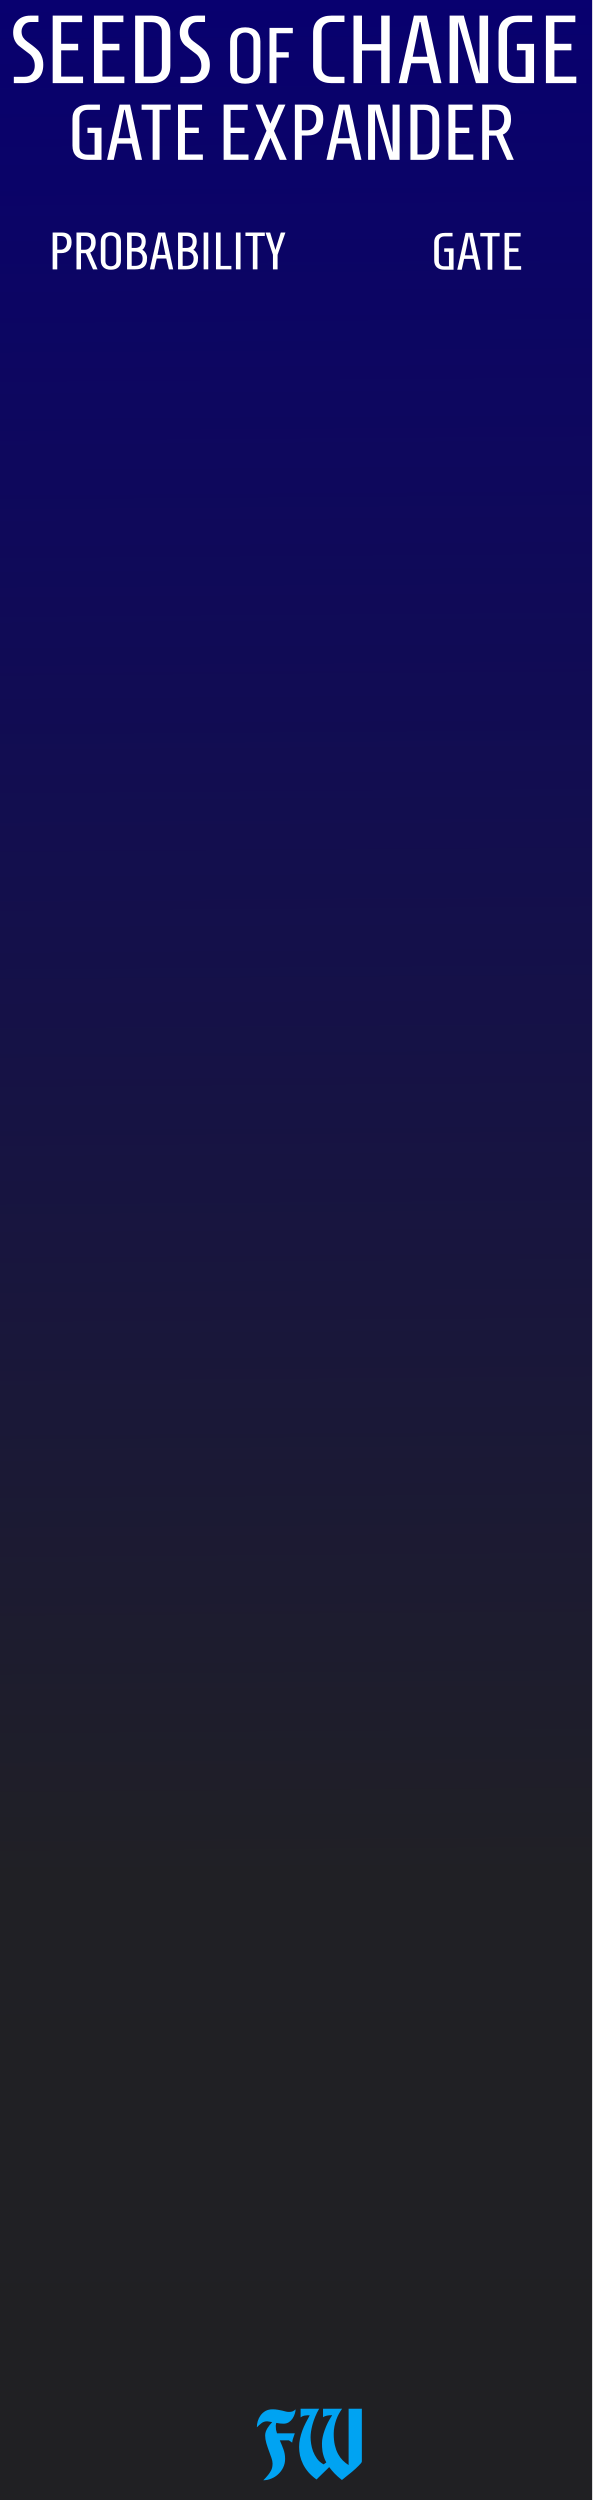
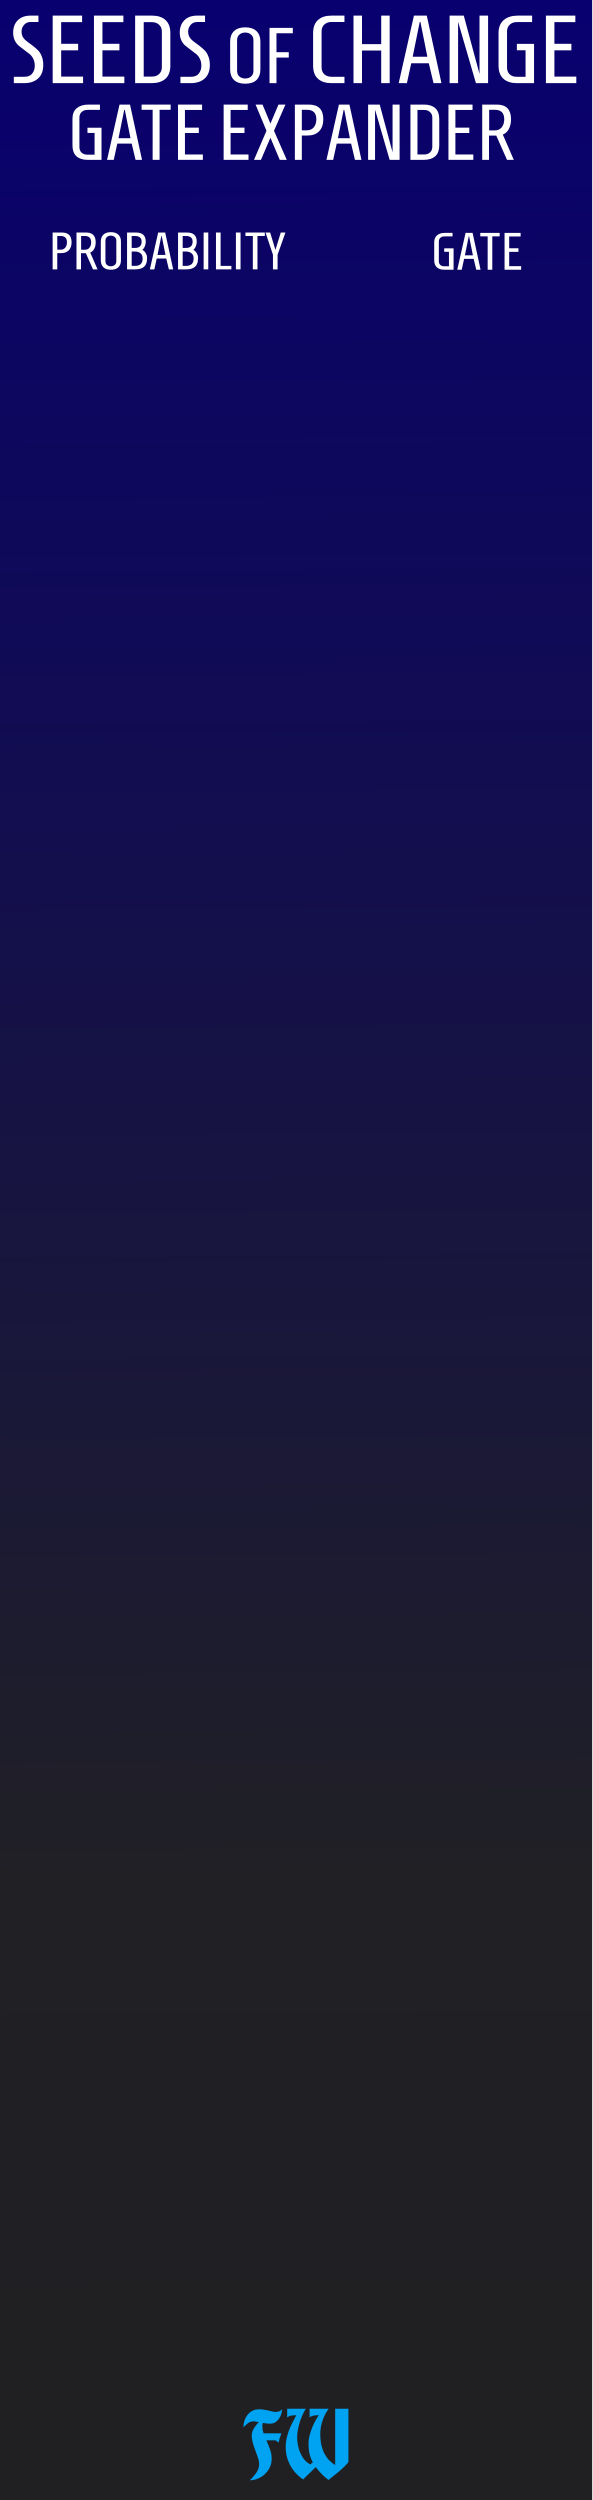
<svg xmlns="http://www.w3.org/2000/svg" xmlns:xlink="http://www.w3.org/1999/xlink" version="1.1" id="svg4541" x="0px" y="0px" viewBox="283.5 206 90 380" enable-background="new 283.5 206 90 380" xml:space="preserve" width="90" height="380">
  <defs id="defs1111">
    <linearGradient xlink:href="#linearGradient4047" id="linearGradient4049" x1="35.418" y1="158.333" x2="35.22" y2="50.462" gradientUnits="userSpaceOnUse" gradientTransform="matrix(0.9433856,0,0,3.785007,250.2743,14.99973)" />
    <linearGradient id="linearGradient4047">
      <stop style="stop-color:#202022;stop-opacity:1;" offset="0" id="stop3387" />
      <stop style="stop-color:#202025;stop-opacity:1;" offset=".3" id="stop3388" />
      <stop style="stop-color:#08006f;stop-opacity:1;" offset="1" id="stop3389" />
    </linearGradient>
  </defs>
  <path id="path33493" d="m 283.5,206 h 90 v 380 h -90 z m 0,0" style="fill:url(#linearGradient4049);fill-opacity:1;fill-rule:nonzero;stroke:none;stroke-width:0.81" />
  <g id="g3774" display="none" style="display:none">
    <path id="path3762" display="inline" d="m 306.6,109.8 -78.2,52.1" style="display:inline;fill:none;stroke:#000000;stroke-width:0.265" />
    <path id="path3764" display="inline" d="m 306.6,109.8 -26.1,52.1" style="display:inline;fill:none;stroke:#000000;stroke-width:0.265" />
    <path id="path3766" display="inline" d="m 306.6,109.8 26.1,52.1" style="display:inline;fill:none;stroke:#000000;stroke-width:0.265" />
    <path id="path3768" display="inline" d="m 306.6,109.8 78.2,52.1" style="display:inline;fill:none;stroke:#000000;stroke-width:0.265" />
  </g>
  <g id="g3755" display="none" style="display:none">
    <path id="path3749" display="inline" d="m 332.7,137.3 v -27.5 h 52.5 v 27.5" style="display:inline;fill:none;stroke:#000000;stroke-width:0.265" />
    <path id="path3740" display="inline" d="M 228.5,137.3 V 109.8 H 281 v 27.5" style="display:inline;fill:none;stroke:#000000;stroke-width:0.265" />
  </g>
  <g id="layer1" display="none" style="display:none">
    <g id="g3088" transform="matrix(0.2719137,0,0,-0.2719137,-65.705,518.544)" display="inline" style="display:inline">
      <path id="path4639" d="m 1369.3,1412.6 c -49.8,0 -90.5,40.6 -90.5,90.5 0,49.9 40.6,90.5 90.5,90.5 49.8,0 90.5,-40.6 90.5,-90.5 0,-49.9 -40.5,-90.5 -90.5,-90.5" style="fill:#e7e7e7;stroke:#909290;stroke-width:0.973" />
      <path id="path4647" d="m 1369.3,1438 c -35.8,0 -65.2,29.2 -65.2,65.2 0,35.8 29.2,65.2 65.2,65.2 35.8,0 65.2,-29.2 65.2,-65.2 0,-36 -29.2,-65.2 -65.2,-65.2" style="fill:#e7e7e7;stroke:#909290;stroke-width:0.973" />
      <path id="path4655" d="m 1409.5,1503.1 c 0,-22.1 -17.9,-40.2 -40.2,-40.2 -22.1,0 -40.2,17.9 -40.2,40.2 0,22.3 17.9,40.2 40.2,40.2 22.3,0 40.2,-17.9 40.2,-40.2" style="stroke:#909290;stroke-width:0.973" />
    </g>
    <g id="g3778" transform="matrix(0.2719137,0,0,-0.2719137,-75.62687,525.1586)" display="inline" style="display:inline">
      <path id="path3772" d="m 1118.4,1245.3 c -49.8,0 -90.5,40.6 -90.5,90.5 0,49.8 40.6,90.5 90.5,90.5 49.8,0 90.5,-40.6 90.5,-90.5 -0.1,-49.8 -40.5,-90.5 -90.5,-90.5" style="fill:#e7e7e7;stroke:#909290;stroke-width:0.973" />
      <path id="path3774" d="m 1118.4,1270.6 c -35.8,0 -65.2,29.2 -65.2,65.2 0,35.8 29.2,65.2 65.2,65.2 35.8,0 65.2,-29.2 65.2,-65.2 0,-35.9 -29.2,-65.2 -65.2,-65.2" style="fill:#e7e7e7;stroke:#909290;stroke-width:0.973" />
      <path id="path3776" d="m 1158.6,1335.8 c 0,-22.1 -17.9,-40.2 -40.2,-40.2 -22.1,0 -40.2,17.9 -40.2,40.2 0,22.3 17.9,40.2 40.2,40.2 22.3,0 40.2,-17.9 40.2,-40.2" style="stroke:#909290;stroke-width:0.973" />
    </g>
    <g id="g3786" transform="matrix(0.2719137,0,0,-0.2719137,-69.01229,525.1586)" display="inline" style="display:inline">
      <path id="path3780" d="m 1285.6,1245.3 c -49.8,0 -90.5,40.6 -90.5,90.5 0,49.8 40.6,90.5 90.5,90.5 49.8,0 90.5,-40.6 90.5,-90.5 0,-49.8 -40.5,-90.5 -90.5,-90.5" style="fill:#e7e7e7;stroke:#909290;stroke-width:0.973" />
      <path id="path3782" d="m 1285.6,1270.6 c -35.8,0 -65.2,29.2 -65.2,65.2 0,35.8 29.2,65.2 65.2,65.2 35.8,0 65.2,-29.2 65.2,-65.2 0.1,-35.9 -29.1,-65.2 -65.2,-65.2" style="fill:#e7e7e7;stroke:#909290;stroke-width:0.973" />
      <path id="path3784" d="m 1325.8,1335.8 c 0,-22.1 -17.9,-40.2 -40.2,-40.2 -22.1,0 -40.2,17.9 -40.2,40.2 0,22.3 17.9,40.2 40.2,40.2 22.3,0 40.2,-17.9 40.2,-40.2" style="stroke:#909290;stroke-width:0.973" />
    </g>
    <g id="g3794" transform="matrix(0.2719137,0,0,-0.2719137,-62.39771,525.1586)" display="inline" style="display:inline">
      <path id="path3788" d="m 1453.1,1245.3 c -49.8,0 -90.5,40.6 -90.5,90.5 0,49.8 40.6,90.5 90.5,90.5 49.8,0 90.5,-40.6 90.5,-90.5 0,-49.8 -40.7,-90.5 -90.5,-90.5" style="fill:#e7e7e7;stroke:#909290;stroke-width:0.973" />
      <path id="path3790" d="m 1453.1,1270.6 c -35.8,0 -65.2,29.2 -65.2,65.2 0,35.8 29.2,65.2 65.2,65.2 35.8,0 65.2,-29.2 65.2,-65.2 -0.2,-35.9 -29.4,-65.2 -65.2,-65.2" style="fill:#e7e7e7;stroke:#909290;stroke-width:0.973" />
      <path id="path3792" d="m 1493.1,1335.8 c 0,-22.1 -17.9,-40.2 -40.2,-40.2 -22.1,0 -40.2,17.9 -40.2,40.2 0,22.3 17.9,40.2 40.2,40.2 22.3,0 40.2,-17.9 40.2,-40.2" style="stroke:#909290;stroke-width:0.973" />
    </g>
    <g id="g3802" transform="matrix(0.2719137,0,0,-0.2719137,-55.78312,525.1586)" display="inline" style="display:inline">
      <path id="path3796" d="m 1620.4,1245.3 c -49.8,0 -90.5,40.6 -90.5,90.5 0,49.8 40.6,90.5 90.5,90.5 49.8,0 90.5,-40.6 90.5,-90.5 -0.1,-49.8 -40.7,-90.5 -90.5,-90.5" style="fill:#e7e7e7;stroke:#909290;stroke-width:0.973" />
      <path id="path3798" d="m 1620.4,1270.6 c -35.8,0 -65.2,29.2 -65.2,65.2 0,35.8 29.2,65.2 65.2,65.2 35.8,0 65.2,-29.2 65.2,-65.2 -0.2,-35.9 -29.4,-65.2 -65.2,-65.2" style="fill:#e7e7e7;stroke:#909290;stroke-width:0.973" />
      <path id="path3800" d="m 1660.6,1335.8 c 0,-22.1 -17.9,-40.2 -40.2,-40.2 -22.1,0 -40.2,17.9 -40.2,40.2 0,22.3 17.9,40.2 40.2,40.2 22.1,0 40.2,-17.9 40.2,-40.2" style="stroke:#909290;stroke-width:0.973" />
    </g>
  </g>
  <g aria-label="SEEDS OF CHANGE" style="font-style:normal;font-variant:normal;font-weight:bold;font-stretch:normal;font-size:13.333px;line-height:1.25;font-family:Homenaje;-inkscape-font-specification:'Homenaje Bold';text-align:start;letter-spacing:0px;word-spacing:0px;text-anchor:start;fill:#ffffff;fill-opacity:1;stroke:none;stroke-width:1" id="text3885">
-     <path d="m 287.201,217.671 q 0.836,0 1.203,-0.499 0.381,-0.499 0.381,-1.159 0,-0.66 -0.249,-1.115 -0.235,-0.469 -0.601,-0.733 -0.367,-0.279 -0.792,-0.601 -0.425,-0.323 -0.792,-0.616 -0.367,-0.308 -0.616,-0.821 -0.235,-0.513 -0.235,-1.173 0,-1.173 0.704,-1.877 0.704,-0.704 1.951,-0.704 h 1.188 v 0.968 h -1.129 q -0.704,0 -1.071,0.455 -0.367,0.455 -0.367,0.983 0,0.528 0.235,0.909 0.249,0.381 0.616,0.631 0.367,0.249 0.792,0.587 0.44,0.337 0.807,0.689 0.367,0.337 0.601,0.924 0.249,0.587 0.249,1.335 0,1.379 -0.792,2.083 -0.777,0.704 -2.141,0.704 h -1.54 v -0.968 z" style="font-style:normal;font-variant:normal;font-weight:bold;font-stretch:normal;font-size:14.667px;font-family:Homenaje;-inkscape-font-specification:'Homenaje Bold';text-align:start;text-anchor:start;stroke-width:1" id="path3535" />
-     <path d="M 291.508,218.639 V 208.372 h 4.473 v 0.997 h -3.183 v 3.285 h 2.581 v 0.997 h -2.581 v 3.989 h 3.329 v 0.997 z" style="font-style:normal;font-variant:normal;font-weight:bold;font-stretch:normal;font-size:14.667px;font-family:Homenaje;-inkscape-font-specification:'Homenaje Bold';text-align:start;text-anchor:start;stroke-width:1" id="path3537" />
-     <path d="M 297.781,218.639 V 208.372 h 4.473 v 0.997 h -3.183 v 3.285 h 2.581 v 0.997 h -2.581 v 3.989 h 3.329 v 0.997 z" style="font-style:normal;font-variant:normal;font-weight:bold;font-stretch:normal;font-size:14.667px;font-family:Homenaje;-inkscape-font-specification:'Homenaje Bold';text-align:start;text-anchor:start;stroke-width:1" id="path3539" />
-     <path d="m 305.345,217.641 h 1.247 q 0.675,0 1.085,-0.381 0.425,-0.396 0.425,-1.041 v -5.427 q 0,-0.645 -0.425,-1.027 -0.411,-0.396 -1.085,-0.396 h -1.247 z m -1.305,0.997 V 208.372 h 2.552 q 1.335,0 2.068,0.675 0.733,0.675 0.733,1.98 v 4.957 q 0,1.305 -0.733,1.98 -0.733,0.66 -2.068,0.675 z" style="font-style:normal;font-variant:normal;font-weight:bold;font-stretch:normal;font-size:14.667px;font-family:Homenaje;-inkscape-font-specification:'Homenaje Bold';text-align:start;text-anchor:start;stroke-width:1" id="path3541" />
-     <path d="m 312.524,217.671 q 0.836,0 1.203,-0.499 0.381,-0.499 0.381,-1.159 0,-0.66 -0.249,-1.115 -0.235,-0.469 -0.601,-0.733 -0.367,-0.279 -0.792,-0.601 -0.425,-0.323 -0.792,-0.616 -0.367,-0.308 -0.616,-0.821 -0.235,-0.513 -0.235,-1.173 0,-1.173 0.704,-1.877 0.704,-0.704 1.951,-0.704 h 1.188 v 0.968 h -1.129 q -0.704,0 -1.071,0.455 -0.367,0.455 -0.367,0.983 0,0.528 0.235,0.909 0.249,0.381 0.616,0.631 0.367,0.249 0.792,0.587 0.44,0.337 0.807,0.689 0.367,0.337 0.601,0.924 0.249,0.587 0.249,1.335 0,1.379 -0.792,2.083 -0.777,0.704 -2.141,0.704 h -1.54 v -0.968 z" style="font-style:normal;font-variant:normal;font-weight:bold;font-stretch:normal;font-size:14.667px;font-family:Homenaje;-inkscape-font-specification:'Homenaje Bold';text-align:start;text-anchor:start;stroke-width:1" id="path3543" />
-     <path d="m 323.078,216.563 q 0,1.02 -0.588,1.596 -0.588,0.564 -1.716,0.564 -1.116,0 -1.704,-0.564 -0.588,-0.576 -0.588,-1.596 v -4.248 q 0,-1.02 0.588,-1.584 0.588,-0.576 1.704,-0.576 1.128,0 1.716,0.576 0.588,0.564 0.588,1.584 z m -3.54,0.204 q 0,0.552 0.348,0.864 0.36,0.3 0.888,0.3 0.528,0 0.888,-0.3 0.36,-0.312 0.36,-0.864 v -4.656 q 0,-0.552 -0.36,-0.852 -0.36,-0.312 -0.888,-0.312 -0.528,0 -0.888,0.312 -0.348,0.3 -0.348,0.852 z" style="font-size:12px" id="path3545" />
-     <path d="m 324.467,218.639 v -8.4 h 3.54 v 0.816 h -2.484 v 2.88 h 1.872 v 0.816 h -1.872 v 3.888 z" style="font-size:12px" id="path3547" />
-     <path d="m 335.858,217.671 v 0.968 h -1.965 q -1.335,0 -2.068,-0.675 -0.733,-0.675 -0.733,-1.98 v -4.957 q 0,-1.305 0.733,-1.98 0.733,-0.675 2.068,-0.675 h 1.965 v 0.968 h -1.965 q -0.675,0 -1.1,0.396 -0.411,0.381 -0.411,1.027 v 5.485 q 0,0.645 0.411,1.041 0.425,0.381 1.1,0.381 z" style="font-style:normal;font-variant:normal;font-weight:bold;font-stretch:normal;font-size:14.667px;font-family:Homenaje;-inkscape-font-specification:'Homenaje Bold';text-align:start;text-anchor:start;stroke-width:1" id="path3549" />
-     <path d="m 341.441,213.681 h -2.919 v 4.957 H 337.232 V 208.372 h 1.291 v 4.341 h 2.919 V 208.372 h 1.291 v 10.267 h -1.291 z" style="font-style:normal;font-variant:normal;font-weight:bold;font-stretch:normal;font-size:14.667px;font-family:Homenaje;-inkscape-font-specification:'Homenaje Bold';text-align:start;text-anchor:start;stroke-width:1" id="path3551" />
-     <path d="m 346.42,208.372 h 1.951 l 2.229,10.267 h -1.203 l -0.719,-3.021 h -2.669 l -0.66,3.021 h -1.247 z m 2.039,6.248 -1.056,-5.28 h -0.103 l -1.071,5.28 z" style="font-style:normal;font-variant:normal;font-weight:bold;font-stretch:normal;font-size:14.667px;font-family:Homenaje;-inkscape-font-specification:'Homenaje Bold';text-align:start;text-anchor:start;stroke-width:1" id="path3553" />
-     <path d="m 357.69,218.639 h -1.848 l -2.713,-9.328 v 9.328 h -1.291 V 208.372 h 2.156 l 2.391,8.873 V 208.372 h 1.305 z" style="font-style:normal;font-variant:normal;font-weight:bold;font-stretch:normal;font-size:14.667px;font-family:Homenaje;-inkscape-font-specification:'Homenaje Bold';text-align:start;text-anchor:start;stroke-width:1" id="path3555" />
-     <path d="m 364.676,218.639 h -2.596 q -1.335,0 -2.068,-0.675 -0.733,-0.675 -0.733,-1.98 v -4.972 q 0,-1.291 0.792,-1.965 0.792,-0.675 2.156,-0.675 h 2.156 v 0.983 h -2.303 q -0.675,0 -1.1,0.396 -0.411,0.381 -0.411,1.027 v 5.471 q 0,0.66 0.396,1.041 0.396,0.381 1.056,0.381 h 1.364 v -4.033 h -1.32 v -0.968 h 2.611 z" style="font-style:normal;font-variant:normal;font-weight:bold;font-stretch:normal;font-size:14.667px;font-family:Homenaje;-inkscape-font-specification:'Homenaje Bold';text-align:start;text-anchor:start;stroke-width:1" id="path3557" />
-     <path d="M 366.479,218.639 V 208.372 h 4.473 v 0.997 h -3.183 v 3.285 h 2.581 v 0.997 h -2.581 v 3.989 h 3.329 v 0.997 z" style="font-style:normal;font-variant:normal;font-weight:bold;font-stretch:normal;font-size:14.667px;font-family:Homenaje;-inkscape-font-specification:'Homenaje Bold';text-align:start;text-anchor:start;stroke-width:1" id="path3559" />
+     <path d="m 287.201,217.671 q 0.836,0 1.203,-0.499 0.381,-0.499 0.381,-1.159 0,-0.66 -0.249,-1.115 -0.235,-0.469 -0.601,-0.733 -0.367,-0.279 -0.792,-0.601 -0.425,-0.323 -0.792,-0.616 -0.367,-0.308 -0.616,-0.821 -0.235,-0.513 -0.235,-1.173 0,-1.173 0.704,-1.877 0.704,-0.704 1.951,-0.704 h 1.188 v 0.968 h -1.129 q -0.704,0 -1.071,0.455 -0.367,0.455 -0.367,0.983 0,0.528 0.235,0.909 0.249,0.381 0.616,0.631 0.367,0.249 0.792,0.587 0.44,0.337 0.807,0.689 0.367,0.337 0.601,0.924 0.249,0.587 0.249,1.335 0,1.379 -0.792,2.083 -0.777,0.704 -2.141,0.704 h -1.54 v -0.968 z" style="font-style:normal;font-variant:normal;font-weight:bold;font-stretch:normal;font-size:14.667px;font-family:Homenaje;-inkscape-font-specification:'Homenaje Bold';text-align:start;text-anchor:start;stroke-width:1" id="path39903" />
+     <path d="M 291.508,218.639 V 208.372 h 4.473 v 0.997 h -3.183 v 3.285 h 2.581 v 0.997 h -2.581 v 3.989 h 3.329 v 0.997 z" style="font-style:normal;font-variant:normal;font-weight:bold;font-stretch:normal;font-size:14.667px;font-family:Homenaje;-inkscape-font-specification:'Homenaje Bold';text-align:start;text-anchor:start;stroke-width:1" id="path39905" />
+     <path d="M 297.781,218.639 V 208.372 h 4.473 v 0.997 h -3.183 v 3.285 h 2.581 v 0.997 h -2.581 v 3.989 h 3.329 v 0.997 z" style="font-style:normal;font-variant:normal;font-weight:bold;font-stretch:normal;font-size:14.667px;font-family:Homenaje;-inkscape-font-specification:'Homenaje Bold';text-align:start;text-anchor:start;stroke-width:1" id="path39907" />
+     <path d="m 305.345,217.641 h 1.247 q 0.675,0 1.085,-0.381 0.425,-0.396 0.425,-1.041 v -5.427 q 0,-0.645 -0.425,-1.027 -0.411,-0.396 -1.085,-0.396 h -1.247 z m -1.305,0.997 V 208.372 h 2.552 q 1.335,0 2.068,0.675 0.733,0.675 0.733,1.98 v 4.957 q 0,1.305 -0.733,1.98 -0.733,0.66 -2.068,0.675 z" style="font-style:normal;font-variant:normal;font-weight:bold;font-stretch:normal;font-size:14.667px;font-family:Homenaje;-inkscape-font-specification:'Homenaje Bold';text-align:start;text-anchor:start;stroke-width:1" id="path39909" />
+     <path d="m 312.524,217.671 q 0.836,0 1.203,-0.499 0.381,-0.499 0.381,-1.159 0,-0.66 -0.249,-1.115 -0.235,-0.469 -0.601,-0.733 -0.367,-0.279 -0.792,-0.601 -0.425,-0.323 -0.792,-0.616 -0.367,-0.308 -0.616,-0.821 -0.235,-0.513 -0.235,-1.173 0,-1.173 0.704,-1.877 0.704,-0.704 1.951,-0.704 h 1.188 v 0.968 h -1.129 q -0.704,0 -1.071,0.455 -0.367,0.455 -0.367,0.983 0,0.528 0.235,0.909 0.249,0.381 0.616,0.631 0.367,0.249 0.792,0.587 0.44,0.337 0.807,0.689 0.367,0.337 0.601,0.924 0.249,0.587 0.249,1.335 0,1.379 -0.792,2.083 -0.777,0.704 -2.141,0.704 h -1.54 v -0.968 z" style="font-style:normal;font-variant:normal;font-weight:bold;font-stretch:normal;font-size:14.667px;font-family:Homenaje;-inkscape-font-specification:'Homenaje Bold';text-align:start;text-anchor:start;stroke-width:1" id="path39911" />
+     <path d="m 323.078,216.563 q 0,1.02 -0.588,1.596 -0.588,0.564 -1.716,0.564 -1.116,0 -1.704,-0.564 -0.588,-0.576 -0.588,-1.596 v -4.248 q 0,-1.02 0.588,-1.584 0.588,-0.576 1.704,-0.576 1.128,0 1.716,0.576 0.588,0.564 0.588,1.584 z m -3.54,0.204 q 0,0.552 0.348,0.864 0.36,0.3 0.888,0.3 0.528,0 0.888,-0.3 0.36,-0.312 0.36,-0.864 v -4.656 q 0,-0.552 -0.36,-0.852 -0.36,-0.312 -0.888,-0.312 -0.528,0 -0.888,0.312 -0.348,0.3 -0.348,0.852 z" style="font-size:12px" id="path39913" />
+     <path d="m 324.467,218.639 v -8.4 h 3.54 v 0.816 h -2.484 v 2.88 h 1.872 v 0.816 h -1.872 v 3.888 z" style="font-size:12px" id="path39915" />
+     <path d="m 335.858,217.671 v 0.968 h -1.965 q -1.335,0 -2.068,-0.675 -0.733,-0.675 -0.733,-1.98 v -4.957 q 0,-1.305 0.733,-1.98 0.733,-0.675 2.068,-0.675 h 1.965 v 0.968 h -1.965 q -0.675,0 -1.1,0.396 -0.411,0.381 -0.411,1.027 v 5.485 q 0,0.645 0.411,1.041 0.425,0.381 1.1,0.381 z" style="font-style:normal;font-variant:normal;font-weight:bold;font-stretch:normal;font-size:14.667px;font-family:Homenaje;-inkscape-font-specification:'Homenaje Bold';text-align:start;text-anchor:start;stroke-width:1" id="path39917" />
+     <path d="m 341.441,213.681 h -2.919 v 4.957 H 337.232 V 208.372 h 1.291 v 4.341 h 2.919 V 208.372 h 1.291 v 10.267 h -1.291 z" style="font-style:normal;font-variant:normal;font-weight:bold;font-stretch:normal;font-size:14.667px;font-family:Homenaje;-inkscape-font-specification:'Homenaje Bold';text-align:start;text-anchor:start;stroke-width:1" id="path39919" />
+     <path d="m 346.42,208.372 h 1.951 l 2.229,10.267 h -1.203 l -0.719,-3.021 h -2.669 l -0.66,3.021 h -1.247 z m 2.039,6.248 -1.056,-5.28 h -0.103 l -1.071,5.28 z" style="font-style:normal;font-variant:normal;font-weight:bold;font-stretch:normal;font-size:14.667px;font-family:Homenaje;-inkscape-font-specification:'Homenaje Bold';text-align:start;text-anchor:start;stroke-width:1" id="path39921" />
+     <path d="m 357.69,218.639 h -1.848 l -2.713,-9.328 v 9.328 h -1.291 V 208.372 h 2.156 l 2.391,8.873 V 208.372 h 1.305 z" style="font-style:normal;font-variant:normal;font-weight:bold;font-stretch:normal;font-size:14.667px;font-family:Homenaje;-inkscape-font-specification:'Homenaje Bold';text-align:start;text-anchor:start;stroke-width:1" id="path39923" />
+     <path d="m 364.676,218.639 h -2.596 q -1.335,0 -2.068,-0.675 -0.733,-0.675 -0.733,-1.98 v -4.972 q 0,-1.291 0.792,-1.965 0.792,-0.675 2.156,-0.675 h 2.156 v 0.983 h -2.303 q -0.675,0 -1.1,0.396 -0.411,0.381 -0.411,1.027 v 5.471 q 0,0.66 0.396,1.041 0.396,0.381 1.056,0.381 h 1.364 v -4.033 h -1.32 v -0.968 h 2.611 z" style="font-style:normal;font-variant:normal;font-weight:bold;font-stretch:normal;font-size:14.667px;font-family:Homenaje;-inkscape-font-specification:'Homenaje Bold';text-align:start;text-anchor:start;stroke-width:1" id="path39925" />
+     <path d="M 366.479,218.639 V 208.372 h 4.473 v 0.997 h -3.183 v 3.285 h 2.581 v 0.997 h -2.581 v 3.989 h 3.329 v 0.997 z" style="font-style:normal;font-variant:normal;font-weight:bold;font-stretch:normal;font-size:14.667px;font-family:Homenaje;-inkscape-font-specification:'Homenaje Bold';text-align:start;text-anchor:start;stroke-width:1" id="path39927" />
  </g>
  <g aria-label="GATE" style="font-style:normal;font-variant:normal;font-weight:bold;font-stretch:normal;font-size:8px;line-height:1.25;font-family:Homenaje;-inkscape-font-specification:'Homenaje Bold';letter-spacing:0px;word-spacing:0px;fill:#ffffff;fill-opacity:1;stroke:none;stroke-width:1" id="text5443-7-5-4-0">
-     <path d="m 352.444,247 h -1.416 q -0.728,0 -1.128,-0.368 -0.4,-0.368 -0.4,-1.08 v -2.712 q 0,-0.704 0.432,-1.072 0.432,-0.368 1.176,-0.368 h 1.176 v 0.536 h -1.256 q -0.368,0 -0.6,0.216 -0.224,0.208 -0.224,0.56 v 2.984 q 0,0.36 0.216,0.568 0.216,0.208 0.576,0.208 h 0.744 v -2.2 h -0.72 v -0.528 h 1.424 z" style="font-style:normal;font-variant:normal;font-weight:bold;font-stretch:normal;font-size:8px;font-family:Homenaje;-inkscape-font-specification:'Homenaje Bold';stroke-width:1" id="path3562" />
-     <path d="m 354.268,241.4 h 1.064 l 1.216,5.6 h -0.656 l -0.392,-1.648 h -1.456 l -0.36,1.648 h -0.68 z m 1.112,3.408 -0.576,-2.88 h -0.056 l -0.584,2.88 z" style="font-style:normal;font-variant:normal;font-weight:bold;font-stretch:normal;font-size:8px;font-family:Homenaje;-inkscape-font-specification:'Homenaje Bold';stroke-width:1" id="path3564" />
-     <path d="m 357.624,247 v -5.072 h -1.12 V 241.4 h 2.944 v 0.528 h -1.12 V 247 Z" style="font-style:normal;font-variant:normal;font-weight:bold;font-stretch:normal;font-size:8px;font-family:Homenaje;-inkscape-font-specification:'Homenaje Bold';stroke-width:1" id="path3566" />
-     <path d="m 360.193,247 v -5.6 h 2.44 v 0.544 h -1.736 v 1.792 h 1.408 v 0.544 h -1.408 v 2.176 h 1.816 V 247 Z" style="font-style:normal;font-variant:normal;font-weight:bold;font-stretch:normal;font-size:8px;font-family:Homenaje;-inkscape-font-specification:'Homenaje Bold';stroke-width:1" id="path3568" />
+     <path d="m 352.444,247 h -1.416 q -0.728,0 -1.128,-0.368 -0.4,-0.368 -0.4,-1.08 v -2.712 q 0,-0.704 0.432,-1.072 0.432,-0.368 1.176,-0.368 h 1.176 v 0.536 h -1.256 q -0.368,0 -0.6,0.216 -0.224,0.208 -0.224,0.56 v 2.984 q 0,0.36 0.216,0.568 0.216,0.208 0.576,0.208 h 0.744 v -2.2 h -0.72 v -0.528 h 1.424 z" style="font-style:normal;font-variant:normal;font-weight:bold;font-stretch:normal;font-size:8px;font-family:Homenaje;-inkscape-font-specification:'Homenaje Bold';stroke-width:1" id="path39930" />
+     <path d="m 354.268,241.4 h 1.064 l 1.216,5.6 h -0.656 l -0.392,-1.648 h -1.456 l -0.36,1.648 h -0.68 z m 1.112,3.408 -0.576,-2.88 h -0.056 l -0.584,2.88 z" style="font-style:normal;font-variant:normal;font-weight:bold;font-stretch:normal;font-size:8px;font-family:Homenaje;-inkscape-font-specification:'Homenaje Bold';stroke-width:1" id="path39932" />
+     <path d="m 357.624,247 v -5.072 h -1.12 V 241.4 h 2.944 v 0.528 h -1.12 V 247 Z" style="font-style:normal;font-variant:normal;font-weight:bold;font-stretch:normal;font-size:8px;font-family:Homenaje;-inkscape-font-specification:'Homenaje Bold';stroke-width:1" id="path39934" />
+     <path d="m 360.193,247 v -5.6 h 2.44 v 0.544 h -1.736 v 1.792 h 1.408 v 0.544 h -1.408 v 2.176 h 1.816 V 247 Z" style="font-style:normal;font-variant:normal;font-weight:bold;font-stretch:normal;font-size:8px;font-family:Homenaje;-inkscape-font-specification:'Homenaje Bold';stroke-width:1" id="path39936" />
  </g>
  <g aria-label="PROBABILITY" style="font-style:normal;font-variant:normal;font-weight:bold;font-stretch:normal;font-size:8px;line-height:1.25;font-family:Homenaje;-inkscape-font-specification:'Homenaje Bold';letter-spacing:0px;word-spacing:0px;fill:#ffffff;fill-opacity:1;stroke:none;stroke-width:1" id="text5443-7-5-4-4-7-9">
-     <path d="m 292.204,241.872 v 2.08 h 0.512 q 0.456,0 0.704,-0.312 0.256,-0.312 0.256,-0.808 0,-0.96 -0.96,-0.96 z m 2.176,0.96 q 0,0.776 -0.424,1.216 -0.416,0.432 -1.192,0.432 h -0.56 v 2.464 h -0.704 v -5.6 h 1.416 q 1.464,0 1.464,1.488 z" style="font-style:normal;font-variant:normal;font-weight:bold;font-stretch:normal;font-size:8px;font-family:Homenaje;-inkscape-font-specification:'Homenaje Bold';stroke-width:1" id="path3571" />
-     <path d="m 295.829,241.872 v 2.088 h 0.568 q 0.456,0 0.704,-0.312 0.256,-0.32 0.256,-0.816 0,-0.96 -0.96,-0.96 z m -0.016,2.616 v 2.456 h -0.688 v -5.6 h 1.48 q 1.44,0 1.44,1.488 0,0.56 -0.216,0.976 -0.216,0.416 -0.616,0.576 l 1.112,2.56 h -0.688 l -1.088,-2.456 z" style="font-style:normal;font-variant:normal;font-weight:bold;font-stretch:normal;font-size:8px;font-family:Homenaje;-inkscape-font-specification:'Homenaje Bold';stroke-width:1" id="path3573" />
-     <path d="m 301.886,245.56 q 0,0.68 -0.392,1.064 -0.392,0.376 -1.144,0.376 -0.744,0 -1.136,-0.376 -0.392,-0.384 -0.392,-1.064 v -2.832 q 0,-0.68 0.392,-1.056 0.392,-0.384 1.136,-0.384 0.752,0 1.144,0.384 0.392,0.376 0.392,1.056 z m -2.36,0.136 q 0,0.368 0.232,0.576 0.24,0.2 0.592,0.2 0.352,0 0.592,-0.2 0.24,-0.208 0.24,-0.576 v -3.104 q 0,-0.368 -0.24,-0.568 -0.24,-0.208 -0.592,-0.208 -0.352,0 -0.592,0.208 -0.232,0.2 -0.232,0.568 z" style="font-style:normal;font-variant:normal;font-weight:bold;font-stretch:normal;font-size:8px;font-family:Homenaje;-inkscape-font-specification:'Homenaje Bold';stroke-width:1" id="path3575" />
-     <path d="m 303.516,241.872 v 1.816 h 0.504 q 0.48,0 0.744,-0.24 0.264,-0.248 0.264,-0.712 0,-0.864 -1.008,-0.864 z m 1.616,2.096 q 0.312,0.168 0.512,0.504 0.208,0.336 0.208,0.68 0,0.344 -0.032,0.552 -0.032,0.208 -0.144,0.456 -0.104,0.24 -0.296,0.4 -0.432,0.384 -1.328,0.384 h -1.24 v -5.6 h 1.36 q 0.744,0 1.112,0.344 0.368,0.336 0.368,1.064 0,0.4 -0.152,0.736 -0.144,0.328 -0.368,0.48 z m -1.12,2.448 q 1.168,0 1.168,-1.12 0,-0.568 -0.344,-0.816 -0.344,-0.248 -0.816,-0.248 h -0.504 v 2.184 z" style="font-style:normal;font-variant:normal;font-weight:bold;font-stretch:normal;font-size:8px;font-family:Homenaje;-inkscape-font-specification:'Homenaje Bold';stroke-width:1" id="path3577" />
-     <path d="m 307.543,241.344 h 1.064 l 1.216,5.6 h -0.656 l -0.392,-1.648 h -1.456 l -0.36,1.648 h -0.68 z m 1.112,3.408 -0.576,-2.88 h -0.056 l -0.584,2.88 z" style="font-style:normal;font-variant:normal;font-weight:bold;font-stretch:normal;font-size:8px;font-family:Homenaje;-inkscape-font-specification:'Homenaje Bold';stroke-width:1" id="path3579" />
-     <path d="m 311.266,241.872 v 1.816 h 0.504 q 0.48,0 0.744,-0.24 0.264,-0.248 0.264,-0.712 0,-0.864 -1.008,-0.864 z m 1.616,2.096 q 0.312,0.168 0.512,0.504 0.208,0.336 0.208,0.68 0,0.344 -0.032,0.552 -0.032,0.208 -0.144,0.456 -0.104,0.24 -0.296,0.4 -0.432,0.384 -1.328,0.384 h -1.24 v -5.6 h 1.36 q 0.744,0 1.112,0.344 0.368,0.336 0.368,1.064 0,0.4 -0.152,0.736 -0.144,0.328 -0.368,0.48 z m -1.12,2.448 q 1.168,0 1.168,-1.12 0,-0.568 -0.344,-0.816 -0.344,-0.248 -0.816,-0.248 h -0.504 v 2.184 z" style="font-style:normal;font-variant:normal;font-weight:bold;font-stretch:normal;font-size:8px;font-family:Homenaje;-inkscape-font-specification:'Homenaje Bold';stroke-width:1" id="path3581" />
-     <path d="m 314.453,246.944 v -5.6 h 0.704 v 5.6 z" style="font-style:normal;font-variant:normal;font-weight:bold;font-stretch:normal;font-size:8px;font-family:Homenaje;-inkscape-font-specification:'Homenaje Bold';stroke-width:1" id="path3583" />
-     <path d="m 316.328,246.944 v -5.6 h 0.704 v 5.072 h 1.64 v 0.528 z" style="font-style:normal;font-variant:normal;font-weight:bold;font-stretch:normal;font-size:8px;font-family:Homenaje;-inkscape-font-specification:'Homenaje Bold';stroke-width:1" id="path3585" />
-     <path d="m 319.359,246.944 v -5.6 h 0.704 v 5.6 z" style="font-style:normal;font-variant:normal;font-weight:bold;font-stretch:normal;font-size:8px;font-family:Homenaje;-inkscape-font-specification:'Homenaje Bold';stroke-width:1" id="path3587" />
-     <path d="m 321.93,246.944 v -5.072 h -1.12 v -0.528 h 2.944 v 0.528 h -1.12 v 5.072 z" style="font-style:normal;font-variant:normal;font-weight:bold;font-stretch:normal;font-size:8px;font-family:Homenaje;-inkscape-font-specification:'Homenaje Bold';stroke-width:1" id="path3589" />
-     <path d="m 325.692,246.944 h -0.704 v -2.224 l -1.128,-3.376 h 0.704 l 0.8,2.648 0.816,-2.648 h 0.704 l -1.192,3.376 z" style="font-style:normal;font-variant:normal;font-weight:bold;font-stretch:normal;font-size:8px;font-family:Homenaje;-inkscape-font-specification:'Homenaje Bold';stroke-width:1" id="path3591" />
+     <path d="m 292.204,241.872 v 2.08 h 0.512 q 0.456,0 0.704,-0.312 0.256,-0.312 0.256,-0.808 0,-0.96 -0.96,-0.96 z m 2.176,0.96 q 0,0.776 -0.424,1.216 -0.416,0.432 -1.192,0.432 h -0.56 v 2.464 h -0.704 v -5.6 h 1.416 q 1.464,0 1.464,1.488 z" style="font-style:normal;font-variant:normal;font-weight:bold;font-stretch:normal;font-size:8px;font-family:Homenaje;-inkscape-font-specification:'Homenaje Bold';stroke-width:1" id="path39939" />
+     <path d="m 295.829,241.872 v 2.088 h 0.568 q 0.456,0 0.704,-0.312 0.256,-0.32 0.256,-0.816 0,-0.96 -0.96,-0.96 z m -0.016,2.616 v 2.456 h -0.688 v -5.6 h 1.48 q 1.44,0 1.44,1.488 0,0.56 -0.216,0.976 -0.216,0.416 -0.616,0.576 l 1.112,2.56 h -0.688 l -1.088,-2.456 z" style="font-style:normal;font-variant:normal;font-weight:bold;font-stretch:normal;font-size:8px;font-family:Homenaje;-inkscape-font-specification:'Homenaje Bold';stroke-width:1" id="path39941" />
+     <path d="m 301.886,245.56 q 0,0.68 -0.392,1.064 -0.392,0.376 -1.144,0.376 -0.744,0 -1.136,-0.376 -0.392,-0.384 -0.392,-1.064 v -2.832 q 0,-0.68 0.392,-1.056 0.392,-0.384 1.136,-0.384 0.752,0 1.144,0.384 0.392,0.376 0.392,1.056 z m -2.36,0.136 q 0,0.368 0.232,0.576 0.24,0.2 0.592,0.2 0.352,0 0.592,-0.2 0.24,-0.208 0.24,-0.576 v -3.104 q 0,-0.368 -0.24,-0.568 -0.24,-0.208 -0.592,-0.208 -0.352,0 -0.592,0.208 -0.232,0.2 -0.232,0.568 z" style="font-style:normal;font-variant:normal;font-weight:bold;font-stretch:normal;font-size:8px;font-family:Homenaje;-inkscape-font-specification:'Homenaje Bold';stroke-width:1" id="path39943" />
+     <path d="m 303.516,241.872 v 1.816 h 0.504 q 0.48,0 0.744,-0.24 0.264,-0.248 0.264,-0.712 0,-0.864 -1.008,-0.864 z m 1.616,2.096 q 0.312,0.168 0.512,0.504 0.208,0.336 0.208,0.68 0,0.344 -0.032,0.552 -0.032,0.208 -0.144,0.456 -0.104,0.24 -0.296,0.4 -0.432,0.384 -1.328,0.384 h -1.24 v -5.6 h 1.36 q 0.744,0 1.112,0.344 0.368,0.336 0.368,1.064 0,0.4 -0.152,0.736 -0.144,0.328 -0.368,0.48 z m -1.12,2.448 q 1.168,0 1.168,-1.12 0,-0.568 -0.344,-0.816 -0.344,-0.248 -0.816,-0.248 h -0.504 v 2.184 z" style="font-style:normal;font-variant:normal;font-weight:bold;font-stretch:normal;font-size:8px;font-family:Homenaje;-inkscape-font-specification:'Homenaje Bold';stroke-width:1" id="path39945" />
+     <path d="m 307.543,241.344 h 1.064 l 1.216,5.6 h -0.656 l -0.392,-1.648 h -1.456 l -0.36,1.648 h -0.68 z m 1.112,3.408 -0.576,-2.88 h -0.056 l -0.584,2.88 z" style="font-style:normal;font-variant:normal;font-weight:bold;font-stretch:normal;font-size:8px;font-family:Homenaje;-inkscape-font-specification:'Homenaje Bold';stroke-width:1" id="path39947" />
+     <path d="m 311.266,241.872 v 1.816 h 0.504 q 0.48,0 0.744,-0.24 0.264,-0.248 0.264,-0.712 0,-0.864 -1.008,-0.864 z m 1.616,2.096 q 0.312,0.168 0.512,0.504 0.208,0.336 0.208,0.68 0,0.344 -0.032,0.552 -0.032,0.208 -0.144,0.456 -0.104,0.24 -0.296,0.4 -0.432,0.384 -1.328,0.384 h -1.24 v -5.6 h 1.36 q 0.744,0 1.112,0.344 0.368,0.336 0.368,1.064 0,0.4 -0.152,0.736 -0.144,0.328 -0.368,0.48 z m -1.12,2.448 q 1.168,0 1.168,-1.12 0,-0.568 -0.344,-0.816 -0.344,-0.248 -0.816,-0.248 h -0.504 v 2.184 z" style="font-style:normal;font-variant:normal;font-weight:bold;font-stretch:normal;font-size:8px;font-family:Homenaje;-inkscape-font-specification:'Homenaje Bold';stroke-width:1" id="path39949" />
+     <path d="m 314.453,246.944 v -5.6 h 0.704 v 5.6 z" style="font-style:normal;font-variant:normal;font-weight:bold;font-stretch:normal;font-size:8px;font-family:Homenaje;-inkscape-font-specification:'Homenaje Bold';stroke-width:1" id="path39951" />
+     <path d="m 316.328,246.944 v -5.6 h 0.704 v 5.072 h 1.64 v 0.528 z" style="font-style:normal;font-variant:normal;font-weight:bold;font-stretch:normal;font-size:8px;font-family:Homenaje;-inkscape-font-specification:'Homenaje Bold';stroke-width:1" id="path39953" />
+     <path d="m 319.359,246.944 v -5.6 h 0.704 v 5.6 z" style="font-style:normal;font-variant:normal;font-weight:bold;font-stretch:normal;font-size:8px;font-family:Homenaje;-inkscape-font-specification:'Homenaje Bold';stroke-width:1" id="path39955" />
+     <path d="m 321.93,246.944 v -5.072 h -1.12 v -0.528 h 2.944 v 0.528 h -1.12 v 5.072 z" style="font-style:normal;font-variant:normal;font-weight:bold;font-stretch:normal;font-size:8px;font-family:Homenaje;-inkscape-font-specification:'Homenaje Bold';stroke-width:1" id="path39957" />
+     <path d="m 325.692,246.944 h -0.704 v -2.224 l -1.128,-3.376 h 0.704 l 0.8,2.648 0.816,-2.648 h 0.704 l -1.192,3.376 z" style="font-style:normal;font-variant:normal;font-weight:bold;font-stretch:normal;font-size:8px;font-family:Homenaje;-inkscape-font-specification:'Homenaje Bold';stroke-width:1" id="path39959" />
  </g>
  <g style="font-style:normal;font-variant:normal;font-weight:bold;font-stretch:normal;font-size:8px;line-height:1.25;font-family:Arial;-inkscape-font-specification:'Arial Bold';text-align:center;letter-spacing:0px;word-spacing:0px;text-anchor:middle;fill:#000000;fill-opacity:1;stroke:none" id="flowRoot2224" />
  <g aria-label="GATE EXPANDER" style="font-style:normal;font-variant:normal;font-weight:bold;font-stretch:normal;font-size:13.333px;line-height:1.25;font-family:Homenaje;-inkscape-font-specification:'Homenaje Bold';text-align:start;letter-spacing:0px;word-spacing:0px;text-anchor:start;fill:#ffffff;fill-opacity:1;stroke:none;stroke-width:1" id="text3885-4">
-     <path d="m 298.931,230.297 h -2.124 q -1.092,0 -1.692,-0.552 -0.6,-0.552 -0.6,-1.62 v -4.068 q 0,-1.056 0.648,-1.608 0.648,-0.552 1.764,-0.552 h 1.764 v 0.804 h -1.884 q -0.552,0 -0.9,0.324 -0.336,0.312 -0.336,0.84 v 4.476 q 0,0.54 0.324,0.852 0.324,0.312 0.864,0.312 h 1.116 v -3.3 h -1.08 v -0.792 h 2.136 z" style="font-style:normal;font-variant:normal;font-weight:bold;font-stretch:normal;font-size:12px;font-family:Homenaje;-inkscape-font-specification:'Homenaje Bold';text-align:start;text-anchor:start;stroke-width:1" id="path3595" />
-     <path d="m 301.667,221.897 h 1.596 l 1.824,8.4 h -0.984 l -0.588,-2.472 h -2.184 l -0.54,2.472 h -1.02 z m 1.668,5.112 -0.864,-4.32 h -0.084 l -0.876,4.32 z" style="font-style:normal;font-variant:normal;font-weight:bold;font-stretch:normal;font-size:12px;font-family:Homenaje;-inkscape-font-specification:'Homenaje Bold';text-align:start;text-anchor:start;stroke-width:1" id="path3597" />
-     <path d="m 306.701,230.297 v -7.608 h -1.68 v -0.792 h 4.416 v 0.792 h -1.68 v 7.608 z" style="font-style:normal;font-variant:normal;font-weight:bold;font-stretch:normal;font-size:12px;font-family:Homenaje;-inkscape-font-specification:'Homenaje Bold';text-align:start;text-anchor:start;stroke-width:1" id="path3599" />
-     <path d="m 310.555,230.297 v -8.4 h 3.66 v 0.816 h -2.604 v 2.688 h 2.112 v 0.816 h -2.112 v 3.264 h 2.724 v 0.816 z" style="font-style:normal;font-variant:normal;font-weight:bold;font-stretch:normal;font-size:12px;font-family:Homenaje;-inkscape-font-specification:'Homenaje Bold';text-align:start;text-anchor:start;stroke-width:1" id="path3601" />
-     <path d="m 317.493,230.297 v -8.4 h 3.66 v 0.816 h -2.604 v 2.688 h 2.112 v 0.816 h -2.112 v 3.264 h 2.724 v 0.816 z" style="font-style:normal;font-variant:normal;font-weight:bold;font-stretch:normal;font-size:12px;font-family:Homenaje;-inkscape-font-specification:'Homenaje Bold';text-align:start;text-anchor:start;stroke-width:1" id="path3603" />
-     <path d="m 324.605,226.937 -1.44,3.36 h -1.056 l 1.896,-4.416 -1.656,-3.984 h 1.056 l 1.2,2.892 1.224,-2.892 h 1.056 l -1.74,3.984 1.944,4.416 h -1.068 z" style="font-style:normal;font-variant:normal;font-weight:bold;font-stretch:normal;font-size:12px;font-family:Homenaje;-inkscape-font-specification:'Homenaje Bold';text-align:start;text-anchor:start;stroke-width:1" id="path3605" />
-     <path d="m 329.377,222.689 v 3.12 h 0.768 q 0.684,0 1.056,-0.468 0.384,-0.468 0.384,-1.212 0,-1.44 -1.44,-1.44 z m 3.264,1.44 q 0,1.164 -0.636,1.824 -0.624,0.648 -1.788,0.648 h -0.84 v 3.696 h -1.056 v -8.4 h 2.124 q 2.196,0 2.196,2.232 z" style="font-style:normal;font-variant:normal;font-weight:bold;font-stretch:normal;font-size:12px;font-family:Homenaje;-inkscape-font-specification:'Homenaje Bold';text-align:start;text-anchor:start;stroke-width:1" id="path3607" />
-     <path d="m 335.018,221.897 h 1.596 l 1.824,8.4 h -0.984 l -0.588,-2.472 h -2.184 l -0.54,2.472 h -1.02 z m 1.668,5.112 -0.864,-4.32 h -0.084 l -0.876,4.32 z" style="font-style:normal;font-variant:normal;font-weight:bold;font-stretch:normal;font-size:12px;font-family:Homenaje;-inkscape-font-specification:'Homenaje Bold';text-align:start;text-anchor:start;stroke-width:1" id="path3609" />
-     <path d="m 344.239,230.297 h -1.512 l -2.22,-7.632 v 7.632 h -1.056 v -8.4 h 1.764 l 1.956,7.26 v -7.26 h 1.068 z" style="font-style:normal;font-variant:normal;font-weight:bold;font-stretch:normal;font-size:12px;font-family:Homenaje;-inkscape-font-specification:'Homenaje Bold';text-align:start;text-anchor:start;stroke-width:1" id="path3611" />
-     <path d="m 346.955,229.481 h 1.02 q 0.552,0 0.888,-0.312 0.348,-0.324 0.348,-0.852 v -4.44 q 0,-0.528 -0.348,-0.84 -0.336,-0.324 -0.888,-0.324 h -1.02 z m -1.068,0.816 v -8.4 h 2.088 q 1.092,0 1.692,0.552 0.6,0.552 0.6,1.62 v 4.056 q 0,1.068 -0.6,1.62 -0.6,0.54 -1.692,0.552 z" style="font-style:normal;font-variant:normal;font-weight:bold;font-stretch:normal;font-size:12px;font-family:Homenaje;-inkscape-font-specification:'Homenaje Bold';text-align:start;text-anchor:start;stroke-width:1" id="path3613" />
-     <path d="m 351.664,230.297 v -8.4 h 3.66 v 0.816 h -2.604 v 2.688 h 2.112 v 0.816 h -2.112 v 3.264 h 2.724 v 0.816 z" style="font-style:normal;font-variant:normal;font-weight:bold;font-stretch:normal;font-size:12px;font-family:Homenaje;-inkscape-font-specification:'Homenaje Bold';text-align:start;text-anchor:start;stroke-width:1" id="path3615" />
-     <path d="m 357.853,222.689 v 3.132 h 0.852 q 0.684,0 1.056,-0.468 0.384,-0.48 0.384,-1.224 0,-1.44 -1.44,-1.44 z m -0.024,3.924 v 3.684 h -1.032 v -8.4 h 2.22 q 2.16,0 2.16,2.232 0,0.84 -0.324,1.464 -0.324,0.624 -0.924,0.864 l 1.668,3.84 h -1.032 l -1.632,-3.684 z" style="font-style:normal;font-variant:normal;font-weight:bold;font-stretch:normal;font-size:12px;font-family:Homenaje;-inkscape-font-specification:'Homenaje Bold';text-align:start;text-anchor:start;stroke-width:1" id="path3617" />
+     <path d="m 298.931,230.297 h -2.124 q -1.092,0 -1.692,-0.552 -0.6,-0.552 -0.6,-1.62 v -4.068 q 0,-1.056 0.648,-1.608 0.648,-0.552 1.764,-0.552 h 1.764 v 0.804 h -1.884 q -0.552,0 -0.9,0.324 -0.336,0.312 -0.336,0.84 v 4.476 q 0,0.54 0.324,0.852 0.324,0.312 0.864,0.312 h 1.116 v -3.3 h -1.08 v -0.792 h 2.136 z" style="font-style:normal;font-variant:normal;font-weight:bold;font-stretch:normal;font-size:12px;font-family:Homenaje;-inkscape-font-specification:'Homenaje Bold';text-align:start;text-anchor:start;stroke-width:1" id="path39963" />
+     <path d="m 301.667,221.897 h 1.596 l 1.824,8.4 h -0.984 l -0.588,-2.472 h -2.184 l -0.54,2.472 h -1.02 z m 1.668,5.112 -0.864,-4.32 h -0.084 l -0.876,4.32 z" style="font-style:normal;font-variant:normal;font-weight:bold;font-stretch:normal;font-size:12px;font-family:Homenaje;-inkscape-font-specification:'Homenaje Bold';text-align:start;text-anchor:start;stroke-width:1" id="path39965" />
+     <path d="m 306.701,230.297 v -7.608 h -1.68 v -0.792 h 4.416 v 0.792 h -1.68 v 7.608 z" style="font-style:normal;font-variant:normal;font-weight:bold;font-stretch:normal;font-size:12px;font-family:Homenaje;-inkscape-font-specification:'Homenaje Bold';text-align:start;text-anchor:start;stroke-width:1" id="path39967" />
+     <path d="m 310.555,230.297 v -8.4 h 3.66 v 0.816 h -2.604 v 2.688 h 2.112 v 0.816 h -2.112 v 3.264 h 2.724 v 0.816 z" style="font-style:normal;font-variant:normal;font-weight:bold;font-stretch:normal;font-size:12px;font-family:Homenaje;-inkscape-font-specification:'Homenaje Bold';text-align:start;text-anchor:start;stroke-width:1" id="path39969" />
+     <path d="m 317.493,230.297 v -8.4 h 3.66 v 0.816 h -2.604 v 2.688 h 2.112 v 0.816 h -2.112 v 3.264 h 2.724 v 0.816 z" style="font-style:normal;font-variant:normal;font-weight:bold;font-stretch:normal;font-size:12px;font-family:Homenaje;-inkscape-font-specification:'Homenaje Bold';text-align:start;text-anchor:start;stroke-width:1" id="path39971" />
+     <path d="m 324.605,226.937 -1.44,3.36 h -1.056 l 1.896,-4.416 -1.656,-3.984 h 1.056 l 1.2,2.892 1.224,-2.892 h 1.056 l -1.74,3.984 1.944,4.416 h -1.068 z" style="font-style:normal;font-variant:normal;font-weight:bold;font-stretch:normal;font-size:12px;font-family:Homenaje;-inkscape-font-specification:'Homenaje Bold';text-align:start;text-anchor:start;stroke-width:1" id="path39973" />
+     <path d="m 329.377,222.689 v 3.12 h 0.768 q 0.684,0 1.056,-0.468 0.384,-0.468 0.384,-1.212 0,-1.44 -1.44,-1.44 z m 3.264,1.44 q 0,1.164 -0.636,1.824 -0.624,0.648 -1.788,0.648 h -0.84 v 3.696 h -1.056 v -8.4 h 2.124 q 2.196,0 2.196,2.232 z" style="font-style:normal;font-variant:normal;font-weight:bold;font-stretch:normal;font-size:12px;font-family:Homenaje;-inkscape-font-specification:'Homenaje Bold';text-align:start;text-anchor:start;stroke-width:1" id="path39975" />
+     <path d="m 335.018,221.897 h 1.596 l 1.824,8.4 h -0.984 l -0.588,-2.472 h -2.184 l -0.54,2.472 h -1.02 z m 1.668,5.112 -0.864,-4.32 h -0.084 l -0.876,4.32 z" style="font-style:normal;font-variant:normal;font-weight:bold;font-stretch:normal;font-size:12px;font-family:Homenaje;-inkscape-font-specification:'Homenaje Bold';text-align:start;text-anchor:start;stroke-width:1" id="path39977" />
+     <path d="m 344.239,230.297 h -1.512 l -2.22,-7.632 v 7.632 h -1.056 v -8.4 h 1.764 l 1.956,7.26 v -7.26 h 1.068 z" style="font-style:normal;font-variant:normal;font-weight:bold;font-stretch:normal;font-size:12px;font-family:Homenaje;-inkscape-font-specification:'Homenaje Bold';text-align:start;text-anchor:start;stroke-width:1" id="path39979" />
+     <path d="m 346.955,229.481 h 1.02 q 0.552,0 0.888,-0.312 0.348,-0.324 0.348,-0.852 v -4.44 q 0,-0.528 -0.348,-0.84 -0.336,-0.324 -0.888,-0.324 h -1.02 z m -1.068,0.816 v -8.4 h 2.088 q 1.092,0 1.692,0.552 0.6,0.552 0.6,1.62 v 4.056 q 0,1.068 -0.6,1.62 -0.6,0.54 -1.692,0.552 z" style="font-style:normal;font-variant:normal;font-weight:bold;font-stretch:normal;font-size:12px;font-family:Homenaje;-inkscape-font-specification:'Homenaje Bold';text-align:start;text-anchor:start;stroke-width:1" id="path39981" />
+     <path d="m 351.664,230.297 v -8.4 h 3.66 v 0.816 h -2.604 v 2.688 h 2.112 v 0.816 h -2.112 v 3.264 h 2.724 v 0.816 z" style="font-style:normal;font-variant:normal;font-weight:bold;font-stretch:normal;font-size:12px;font-family:Homenaje;-inkscape-font-specification:'Homenaje Bold';text-align:start;text-anchor:start;stroke-width:1" id="path39983" />
+     <path d="m 357.853,222.689 v 3.132 h 0.852 q 0.684,0 1.056,-0.468 0.384,-0.48 0.384,-1.224 0,-1.44 -1.44,-1.44 z m -0.024,3.924 v 3.684 h -1.032 v -8.4 h 2.22 q 2.16,0 2.16,2.232 0,0.84 -0.324,1.464 -0.324,0.624 -0.924,0.864 l 1.668,3.84 h -1.032 l -1.632,-3.684 z" style="font-style:normal;font-variant:normal;font-weight:bold;font-stretch:normal;font-size:12px;font-family:Homenaje;-inkscape-font-specification:'Homenaje Bold';text-align:start;text-anchor:start;stroke-width:1" id="path39985" />
  </g>
  <g aria-label="FW" transform="scale(1.003023,0.9969864)" style="font-style:normal;font-variant:normal;font-weight:bold;font-stretch:normal;font-size:13.374px;line-height:1.25;font-family:Consolas;-inkscape-font-specification:'Consolas Bold';text-align:start;letter-spacing:0px;word-spacing:0px;text-anchor:start;fill:#00a3f2;fill-opacity:1;stroke:none;stroke-width:1.003" id="text3885-7">
-     <path d="m 322.547,584.762 q 0.455,-0.455 0.722,-0.802 0.281,-0.348 0.428,-0.642 0.16,-0.294 0.201,-0.548 0.053,-0.267 0.053,-0.562 0,-0.361 -0.174,-0.869 -0.174,-0.508 -0.388,-1.083 -0.214,-0.575 -0.388,-1.177 -0.174,-0.602 -0.174,-1.15 0,-0.294 0.094,-0.575 0.107,-0.281 0.254,-0.535 0.16,-0.267 0.348,-0.495 0.187,-0.241 0.374,-0.428 -0.267,-0.053 -0.468,-0.08 -0.201,-0.04 -0.294,-0.04 -0.495,0 -0.843,0.267 -0.334,0.254 -0.722,0.642 0,-0.455 0.134,-0.936 0.147,-0.495 0.441,-0.896 0.294,-0.401 0.736,-0.655 0.455,-0.254 1.07,-0.254 0.428,0 0.789,0.067 0.374,0.053 0.682,0.134 0.308,0.08 0.562,0.147 0.254,0.053 0.455,0.053 0.308,0 0.535,-0.08 0.241,-0.094 0.468,-0.321 0,0.294 -0.12,0.669 -0.107,0.374 -0.334,0.722 -0.214,0.334 -0.562,0.575 -0.348,0.227 -0.802,0.227 -0.227,0 -0.522,-0.027 -0.281,-0.04 -0.588,-0.094 -0.027,0.094 -0.04,0.174 -0.013,0.08 -0.027,0.147 -0.013,0.08 -0.013,0.147 0,0.294 0.04,0.575 0.053,0.267 0.147,0.548 h 2.701 l -0.308,0.909 q -0.04,0.174 -0.053,0.254 -0.013,0.08 -0.04,0.254 l -0.495,-0.348 h -1.377 q 0.294,0.669 0.548,1.364 0.254,0.682 0.254,1.458 0,0.695 -0.281,1.297 -0.281,0.588 -0.749,1.03 -0.455,0.441 -1.057,0.682 -0.588,0.254 -1.217,0.254 z" style="font-style:normal;font-variant:normal;font-weight:normal;font-stretch:normal;font-family:'Bradley Gratis';-inkscape-font-specification:'Bradley Gratis';text-align:start;text-anchor:start;fill:#00a3f2;fill-opacity:1;stroke-width:1.003" id="path3620" />
-     <path d="m 330.608,584.642 q -0.722,-0.522 -1.23,-1.11 -0.508,-0.602 -0.816,-1.244 -0.308,-0.642 -0.455,-1.297 -0.134,-0.669 -0.134,-1.311 0,-0.629 0.134,-1.244 0.134,-0.629 0.348,-1.23 0.227,-0.615 0.522,-1.19 0.294,-0.588 0.602,-1.15 h -0.08 q -0.04,0 -0.094,0 -0.04,-0.013 -0.107,-0.013 -0.214,0 -0.522,0.053 -0.294,0.053 -0.575,0.267 v -1.311 h 2.808 q -0.348,0.602 -0.602,1.217 -0.241,0.602 -0.401,1.177 -0.147,0.562 -0.227,1.07 -0.067,0.495 -0.067,0.896 0,0.401 0.08,0.963 0.08,0.562 0.294,1.163 0.227,0.588 0.602,1.123 0.388,0.535 1.003,0.869 l 0.401,-0.294 q -0.241,-0.455 -0.374,-0.869 -0.134,-0.428 -0.201,-0.802 -0.053,-0.374 -0.067,-0.682 -0.013,-0.321 -0.013,-0.575 0,-0.415 0.107,-0.936 0.107,-0.522 0.308,-1.083 0.201,-0.562 0.481,-1.137 0.294,-0.575 0.655,-1.123 -0.508,0 -0.843,0.08 -0.321,0.08 -0.548,0.227 v -1.284 h 2.889 q -0.241,0.334 -0.481,0.762 -0.227,0.415 -0.401,0.909 -0.174,0.481 -0.281,1.03 -0.107,0.548 -0.107,1.123 0,0.976 0.174,1.739 0.174,0.749 0.481,1.324 0.308,0.575 0.722,0.99 0.415,0.415 0.883,0.709 v -8.586 h 2.006 v 8.038 q 0,0.094 -0.134,0.267 -0.134,0.16 -0.348,0.374 -0.201,0.214 -0.481,0.468 -0.267,0.241 -0.548,0.481 -0.669,0.562 -1.511,1.23 -0.655,-0.508 -1.123,-1.003 -0.468,-0.495 -0.802,-0.963 z" style="font-style:normal;font-variant:normal;font-weight:normal;font-stretch:normal;font-family:'Bradley Gratis';-inkscape-font-specification:'Bradley Gratis';text-align:start;text-anchor:start;fill:#00a3f2;fill-opacity:1;stroke-width:1.003" id="path3622" />
+     <path d="m 320.51,584.762 q 0.455,-0.455 0.722,-0.802 0.281,-0.348 0.428,-0.642 0.16,-0.294 0.201,-0.548 0.053,-0.267 0.053,-0.562 0,-0.361 -0.174,-0.869 -0.174,-0.508 -0.388,-1.083 -0.214,-0.575 -0.388,-1.177 -0.174,-0.602 -0.174,-1.15 0,-0.294 0.094,-0.575 0.107,-0.281 0.254,-0.535 0.16,-0.267 0.348,-0.495 0.187,-0.241 0.374,-0.428 -0.267,-0.053 -0.468,-0.08 -0.201,-0.04 -0.294,-0.04 -0.495,0 -0.843,0.267 -0.334,0.254 -0.722,0.642 0,-0.455 0.134,-0.936 0.147,-0.495 0.441,-0.896 0.294,-0.401 0.736,-0.655 0.455,-0.254 1.07,-0.254 0.428,0 0.789,0.067 0.374,0.053 0.682,0.134 0.308,0.08 0.562,0.147 0.254,0.053 0.455,0.053 0.308,0 0.535,-0.08 0.241,-0.094 0.468,-0.321 0,0.294 -0.12,0.669 -0.107,0.374 -0.334,0.722 -0.214,0.334 -0.562,0.575 -0.348,0.227 -0.802,0.227 -0.227,0 -0.522,-0.027 -0.281,-0.04 -0.588,-0.094 -0.027,0.094 -0.04,0.174 -0.013,0.08 -0.027,0.147 -0.013,0.08 -0.013,0.147 0,0.294 0.04,0.575 0.053,0.267 0.147,0.548 h 2.701 l -0.308,0.909 q -0.04,0.174 -0.053,0.254 -0.013,0.08 -0.04,0.254 l -0.495,-0.348 h -1.377 q 0.294,0.669 0.548,1.364 0.254,0.682 0.254,1.458 0,0.695 -0.281,1.297 -0.281,0.588 -0.749,1.03 -0.455,0.441 -1.057,0.682 -0.588,0.254 -1.217,0.254 z" style="font-style:normal;font-variant:normal;font-weight:normal;font-stretch:normal;font-family:'Bradley Gratis';-inkscape-font-specification:'Bradley Gratis';text-align:start;text-anchor:start;fill:#00a3f2;fill-opacity:1;stroke-width:1.003" id="path39988" />
+     <path d="m 328.572,584.642 q -0.722,-0.522 -1.23,-1.11 -0.508,-0.602 -0.816,-1.244 -0.308,-0.642 -0.455,-1.297 -0.134,-0.669 -0.134,-1.311 0,-0.629 0.134,-1.244 0.134,-0.629 0.348,-1.23 0.227,-0.615 0.522,-1.19 0.294,-0.588 0.602,-1.15 h -0.08 q -0.04,0 -0.094,0 -0.04,-0.013 -0.107,-0.013 -0.214,0 -0.522,0.053 -0.294,0.053 -0.575,0.267 v -1.311 h 2.808 q -0.348,0.602 -0.602,1.217 -0.241,0.602 -0.401,1.177 -0.147,0.562 -0.227,1.07 -0.067,0.495 -0.067,0.896 0,0.401 0.08,0.963 0.08,0.562 0.294,1.163 0.227,0.588 0.602,1.123 0.388,0.535 1.003,0.869 l 0.401,-0.294 q -0.241,-0.455 -0.374,-0.869 -0.134,-0.428 -0.201,-0.802 -0.053,-0.374 -0.067,-0.682 -0.013,-0.321 -0.013,-0.575 0,-0.415 0.107,-0.936 0.107,-0.522 0.308,-1.083 0.201,-0.562 0.481,-1.137 0.294,-0.575 0.655,-1.123 -0.508,0 -0.843,0.08 -0.321,0.08 -0.548,0.227 v -1.284 h 2.889 q -0.241,0.334 -0.481,0.762 -0.227,0.415 -0.401,0.909 -0.174,0.481 -0.281,1.03 -0.107,0.548 -0.107,1.123 0,0.976 0.174,1.739 0.174,0.749 0.481,1.324 0.308,0.575 0.722,0.99 0.415,0.415 0.883,0.709 v -8.586 h 2.006 v 8.038 q 0,0.094 -0.134,0.267 -0.134,0.16 -0.348,0.374 -0.201,0.214 -0.481,0.468 -0.267,0.241 -0.548,0.481 -0.669,0.562 -1.511,1.23 -0.655,-0.508 -1.123,-1.003 -0.468,-0.495 -0.802,-0.963 z" style="font-style:normal;font-variant:normal;font-weight:normal;font-stretch:normal;font-family:'Bradley Gratis';-inkscape-font-specification:'Bradley Gratis';text-align:start;text-anchor:start;fill:#00a3f2;fill-opacity:1;stroke-width:1.003" id="path39990" />
  </g>
</svg>
